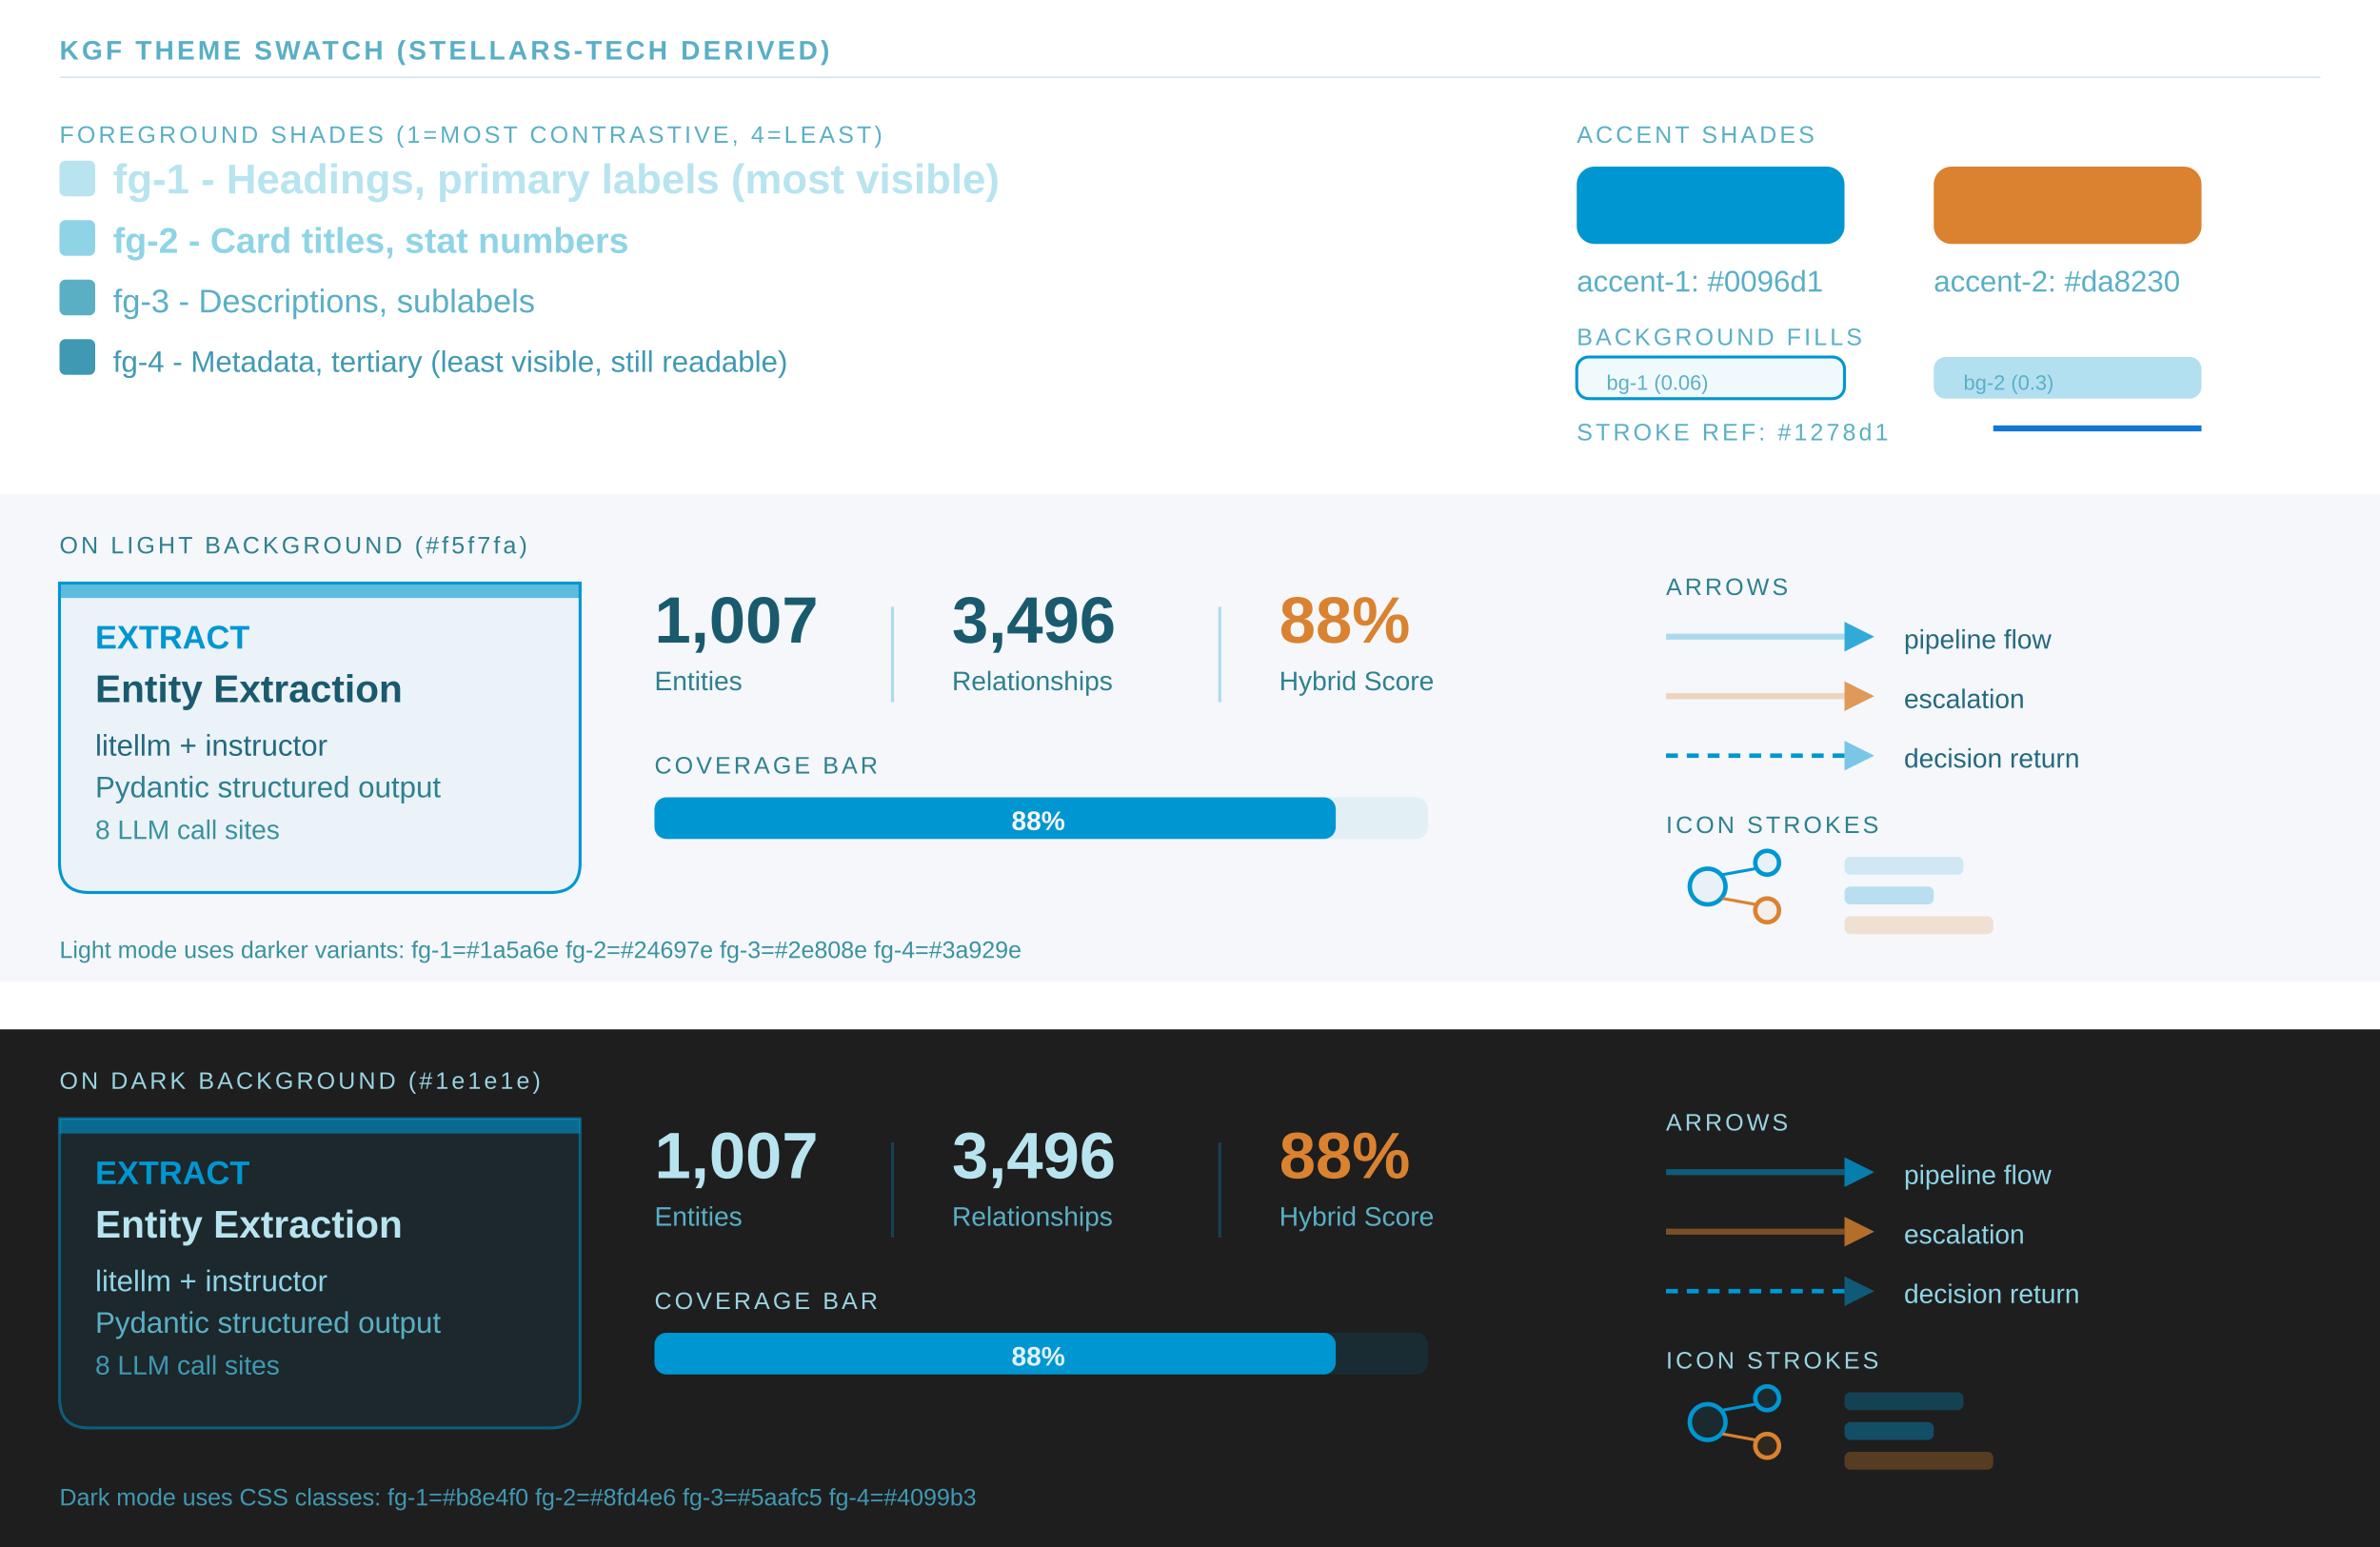
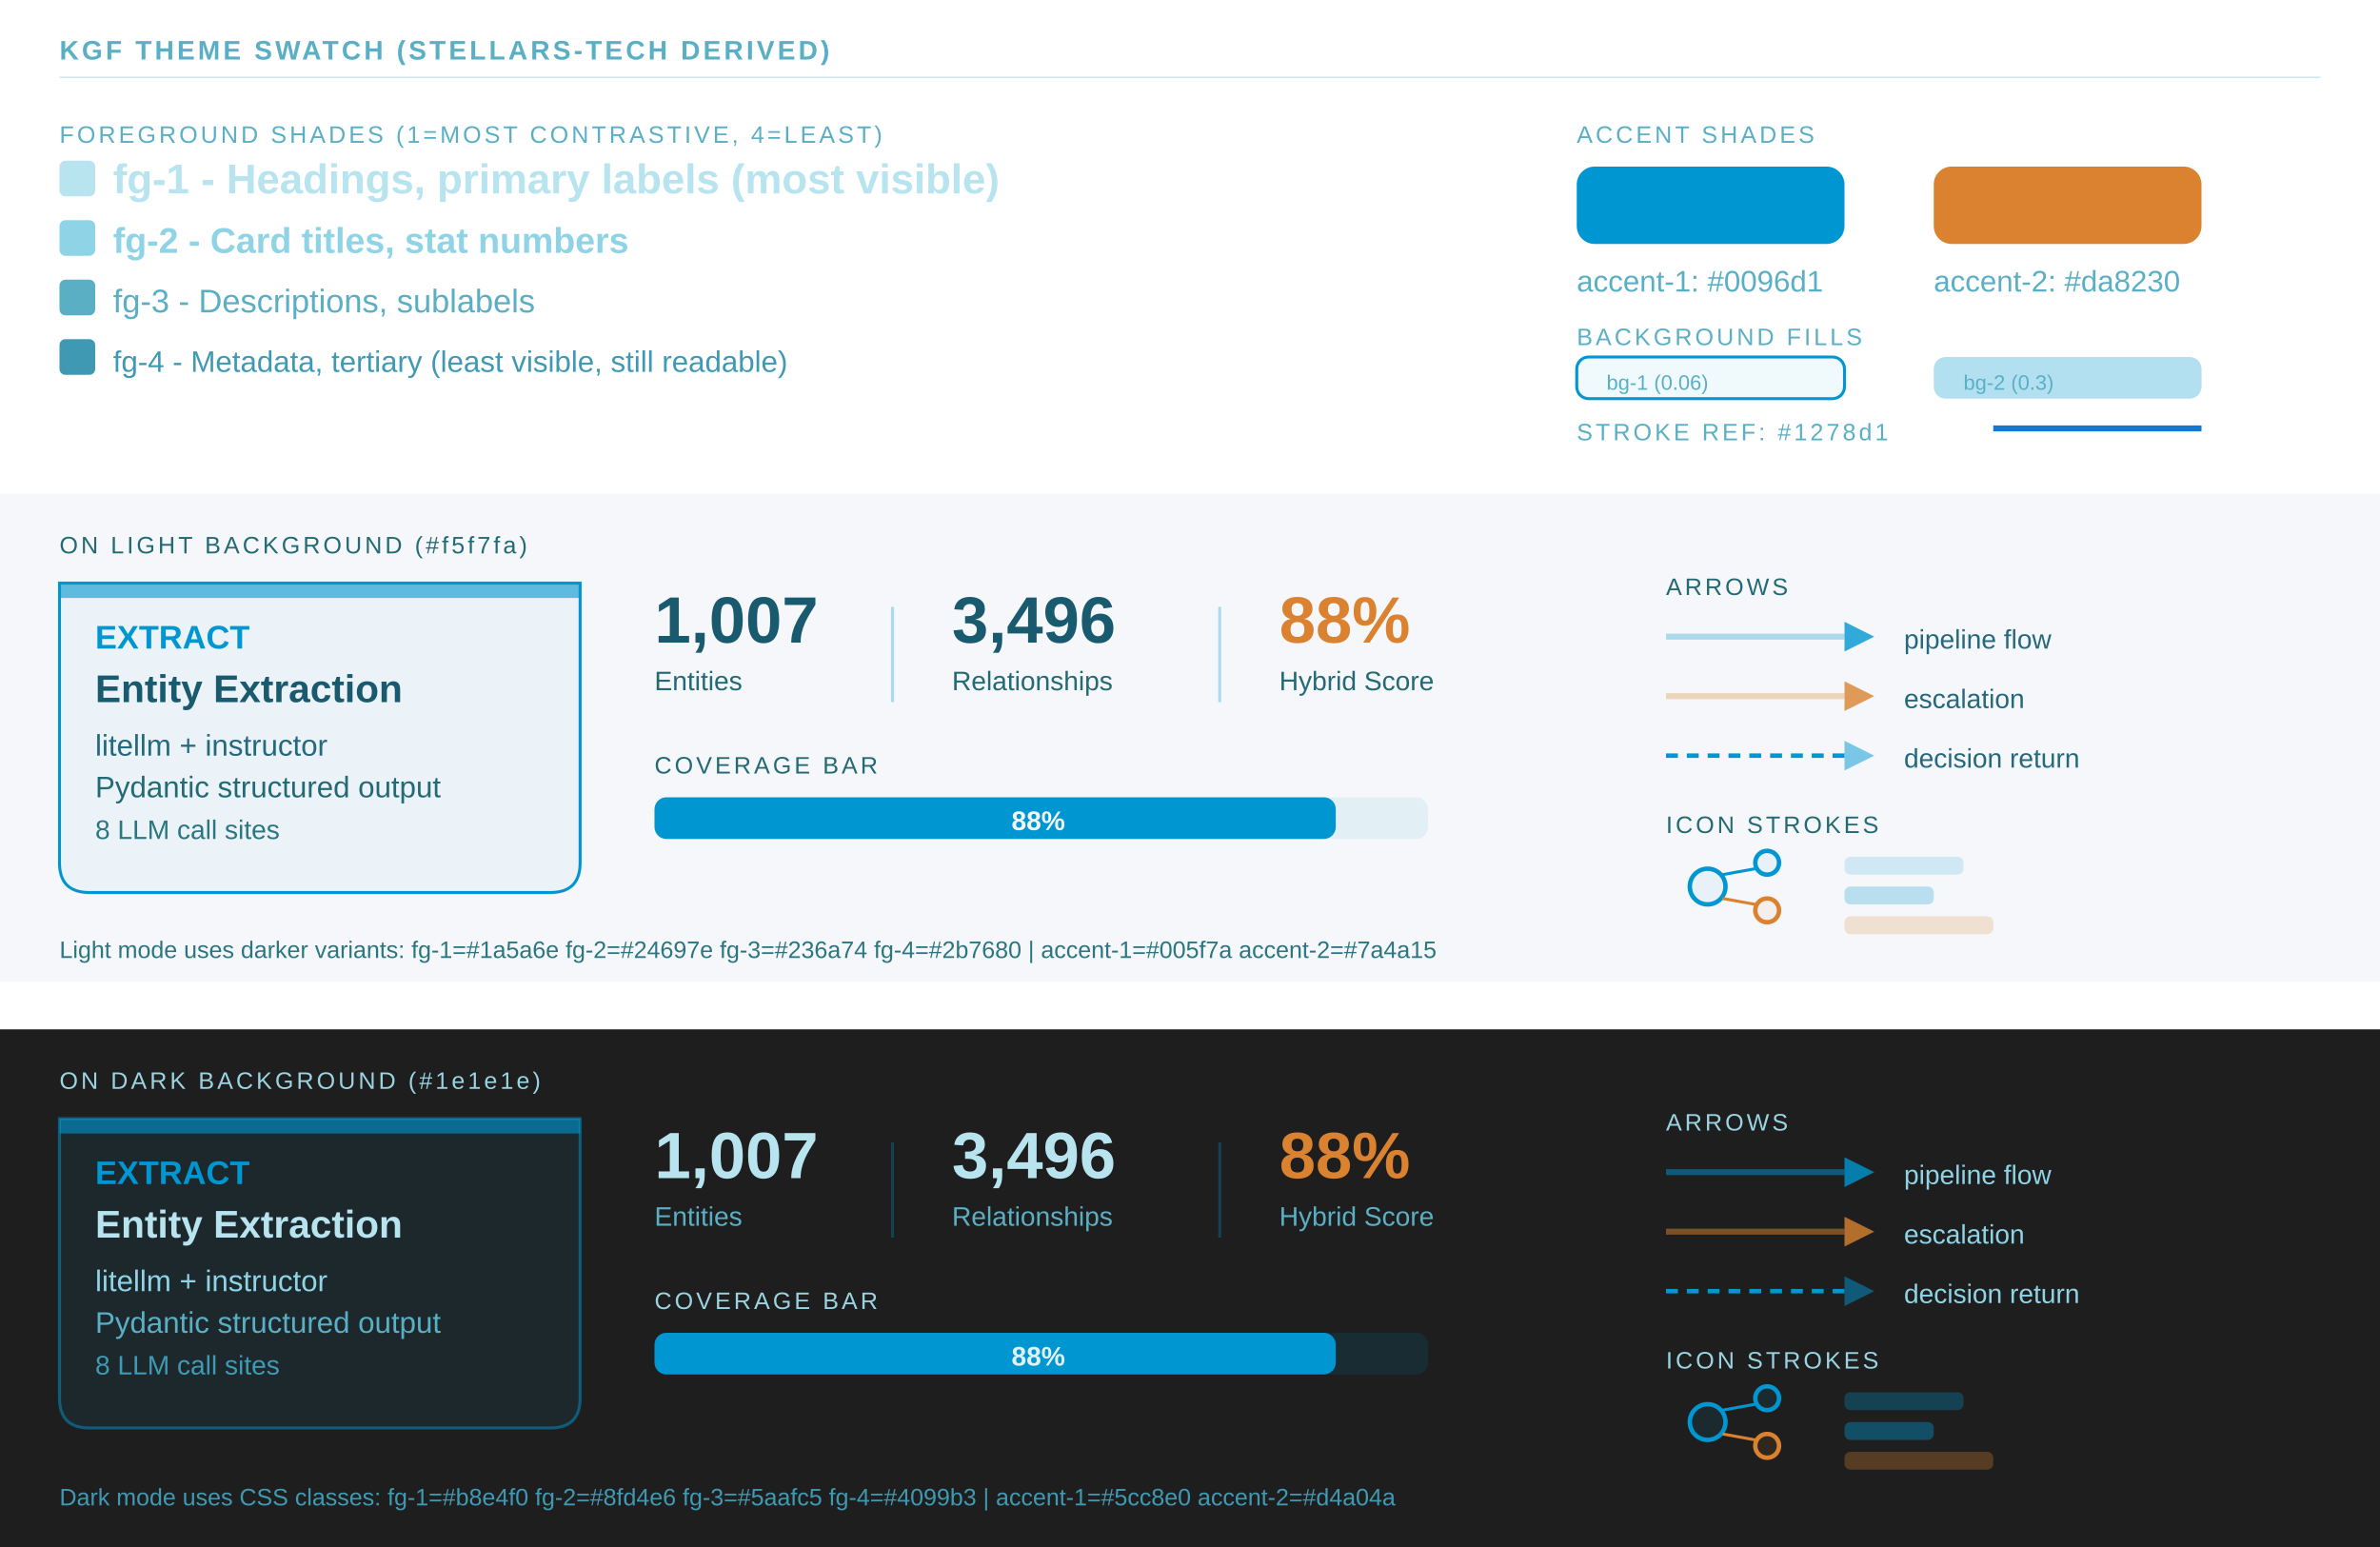
<svg xmlns="http://www.w3.org/2000/svg" viewBox="0 0 800 520">
  <style>
-     .fg-1 { fill: #b8e4f0; }
-     .fg-2 { fill: #8fd4e6; }
-     .fg-3 { fill: #5aafc5; }
-     .fg-4 { fill: #4099b3; }
-     .accent-1 { fill: #0096d1; }
-     .accent-2 { fill: #da8230; }
+     .fg-1 { fill: #1a5a6e; }
+     .fg-2 { fill: #24697e; }
+     .fg-3 { fill: #236a74; }
+     .fg-4 { fill: #2b7680; }
+     .accent-1 { fill: #005f7a; }
+     .accent-2 { fill: #7a4a15; }
    .on-fill { fill: #e0f2f7; }
    @media (prefers-color-scheme: dark) {
      .fg-1 { fill: #b8e4f0; }
      .fg-2 { fill: #8fd4e6; }
      .fg-3 { fill: #5aafc5; }
      .fg-4 { fill: #4099b3; }
+       .accent-1 { fill: #5cc8e0; }
+       .accent-2 { fill: #d4a04a; }
      .on-fill { fill: #e0f2f7; }
    }
  </style>
  <g id="guide-grid" display="none">
    <line x1="0" y1="0" x2="800" y2="0" stroke="red" stroke-width="0.5" />
    <line x1="400" y1="0" x2="400" y2="520" stroke="red" stroke-width="0.5" />
    <line x1="0" y1="520" x2="800" y2="520" stroke="red" stroke-width="0.5" />
  </g>
  <g id="palette-ref">
    <text x="20" y="20" font-family="Segoe UI, Arial, sans-serif" font-size="9" font-weight="600" fill="#5aafc5" letter-spacing="1">KGF THEME SWATCH (STELLARS-TECH DERIVED)</text>
    <line x1="20" y1="26" x2="780" y2="26" stroke="#5aafc5" stroke-width="0.5" opacity="0.3" />
    <text x="20" y="48" font-family="Segoe UI, Arial, sans-serif" font-size="8" fill="#5aafc5" letter-spacing="1">FOREGROUND SHADES (1=MOST CONTRASTIVE, 4=LEAST)</text>
    <rect x="20" y="54" width="12" height="12" rx="2" fill="#b8e4f0" />
    <text x="38" y="65" font-family="Segoe UI, Arial, sans-serif" font-size="14" font-weight="700" fill="#b8e4f0">fg-1 - Headings, primary labels (most visible)</text>
    <rect x="20" y="74" width="12" height="12" rx="2" fill="#8fd4e6" />
    <text x="38" y="85" font-family="Segoe UI, Arial, sans-serif" font-size="12" font-weight="600" fill="#8fd4e6">fg-2 - Card titles, stat numbers</text>
    <rect x="20" y="94" width="12" height="12" rx="2" fill="#5aafc5" />
    <text x="38" y="105" font-family="Segoe UI, Arial, sans-serif" font-size="11" fill="#5aafc5">fg-3 - Descriptions, sublabels</text>
    <rect x="20" y="114" width="12" height="12" rx="2" fill="#4099b3" />
    <text x="38" y="125" font-family="Segoe UI, Arial, sans-serif" font-size="10" fill="#4099b3">fg-4 - Metadata, tertiary (least visible, still readable)</text>
    <text x="530" y="48" font-family="Segoe UI, Arial, sans-serif" font-size="8" fill="#5aafc5" letter-spacing="1">ACCENT SHADES</text>
    <rect x="530" y="56" width="90" height="26" rx="6" fill="#0096d1" />
    <text x="530" y="98" font-family="Segoe UI, Arial, sans-serif" font-size="10" fill="#5aafc5">accent-1: #0096d1</text>
    <rect x="650" y="56" width="90" height="26" rx="6" fill="#da8230" />
    <text x="650" y="98" font-family="Segoe UI, Arial, sans-serif" font-size="10" fill="#5aafc5">accent-2: #da8230</text>
    <text x="530" y="116" font-family="Segoe UI, Arial, sans-serif" font-size="8" fill="#5aafc5" letter-spacing="1">BACKGROUND FILLS</text>
    <rect x="530" y="120" width="90" height="14" rx="4" fill="#0096d1" fill-opacity="0.06" stroke="#0096d1" stroke-width="1" />
    <text x="540" y="131" font-family="Segoe UI, Arial, sans-serif" font-size="7" fill="#5aafc5">bg-1 (0.06)</text>
    <rect x="650" y="120" width="90" height="14" rx="4" fill="#0096d1" opacity="0.3" />
    <text x="660" y="131" font-family="Segoe UI, Arial, sans-serif" font-size="7" fill="#5aafc5">bg-2 (0.3)</text>
    <text x="530" y="148" font-family="Segoe UI, Arial, sans-serif" font-size="8" fill="#5aafc5" letter-spacing="1">STROKE REF: #1278d1</text>
    <line x1="670" y1="144" x2="740" y2="144" stroke="#1278d1" stroke-width="2" />
  </g>
  <g id="light-strip">
    <rect x="0" y="166" width="800" height="164" fill="#f5f7fa" />
-     <text x="20" y="186" font-family="Segoe UI, Arial, sans-serif" font-size="8" fill="#2e808e" letter-spacing="1">ON LIGHT BACKGROUND (#f5f7fa)</text>
+     <text x="20" y="186" font-family="Segoe UI, Arial, sans-serif" font-size="8" fill="#236a74" letter-spacing="1">ON LIGHT BACKGROUND (#f5f7fa)</text>
    <g id="card-light">
      <path d="M20,196 H195 V290 Q195,300 185,300 H30 Q20,300 20,290 Z" fill="#0096d1" opacity="0.04" />
      <path d="M20,196 H195 V290 Q195,300 185,300 H30 Q20,300 20,290 Z" fill="none" stroke="#0096d1" stroke-width="1" />
      <rect x="20" y="196" width="175" height="5" fill="#0096d1" opacity="0.6" />
      <text x="32" y="218" font-family="Segoe UI, Arial, sans-serif" font-size="11" font-weight="600" fill="#0096d1">EXTRACT</text>
      <text x="32" y="236" font-family="Segoe UI, Arial, sans-serif" font-size="13" font-weight="700" fill="#1a5a6e">Entity Extraction</text>
      <text x="32" y="254" font-family="Segoe UI, Arial, sans-serif" font-size="10" fill="#24697e">litellm + instructor</text>
-       <text x="32" y="268" font-family="Segoe UI, Arial, sans-serif" font-size="10" fill="#2e808e">Pydantic structured output</text>
-       <text x="32" y="282" font-family="Segoe UI, Arial, sans-serif" font-size="9" fill="#3a929e">8 LLM call sites</text>
+       <text x="32" y="268" font-family="Segoe UI, Arial, sans-serif" font-size="10" fill="#236a74">Pydantic structured output</text>
+       <text x="32" y="282" font-family="Segoe UI, Arial, sans-serif" font-size="9" fill="#2b7680">8 LLM call sites</text>
    </g>
    <g id="stats-light">
      <text x="220" y="216" font-family="Segoe UI, Arial, sans-serif" font-size="22" font-weight="700" fill="#1a5a6e">1,007</text>
-       <text x="220" y="232" font-family="Segoe UI, Arial, sans-serif" font-size="9" fill="#2e808e">Entities</text>
+       <text x="220" y="232" font-family="Segoe UI, Arial, sans-serif" font-size="9" fill="#236a74">Entities</text>
      <line x1="300" y1="204" x2="300" y2="236" stroke="#0096d1" stroke-width="1" opacity="0.3" />
      <text x="320" y="216" font-family="Segoe UI, Arial, sans-serif" font-size="22" font-weight="700" fill="#1a5a6e">3,496</text>
-       <text x="320" y="232" font-family="Segoe UI, Arial, sans-serif" font-size="9" fill="#2e808e">Relationships</text>
+       <text x="320" y="232" font-family="Segoe UI, Arial, sans-serif" font-size="9" fill="#236a74">Relationships</text>
      <line x1="410" y1="204" x2="410" y2="236" stroke="#0096d1" stroke-width="1" opacity="0.3" />
      <text x="430" y="216" font-family="Segoe UI, Arial, sans-serif" font-size="22" font-weight="700" fill="#da8230">88%</text>
-       <text x="430" y="232" font-family="Segoe UI, Arial, sans-serif" font-size="9" fill="#2e808e">Hybrid Score</text>
+       <text x="430" y="232" font-family="Segoe UI, Arial, sans-serif" font-size="9" fill="#236a74">Hybrid Score</text>
    </g>
    <g id="arrows-light">
-       <text x="560" y="200" font-family="Segoe UI, Arial, sans-serif" font-size="8" fill="#2e808e" letter-spacing="1">ARROWS</text>
+       <text x="560" y="200" font-family="Segoe UI, Arial, sans-serif" font-size="8" fill="#236a74" letter-spacing="1">ARROWS</text>
      <line x1="560" y1="214" x2="620" y2="214" stroke="#0096d1" stroke-width="2" opacity="0.3" />
      <polygon points="620,209 630,214 620,219" fill="#0096d1" opacity="0.8" />
      <text x="640" y="218" font-family="Segoe UI, Arial, sans-serif" font-size="9" fill="#24697e">pipeline flow</text>
      <line x1="560" y1="234" x2="620" y2="234" stroke="#da8230" stroke-width="2" opacity="0.3" />
      <polygon points="620,229 630,234 620,239" fill="#da8230" opacity="0.8" />
      <text x="640" y="238" font-family="Segoe UI, Arial, sans-serif" font-size="9" fill="#24697e">escalation</text>
      <line x1="560" y1="254" x2="620" y2="254" stroke="#0096d1" stroke-width="1.5" stroke-dasharray="4,3" />
      <polygon points="620,249 630,254 620,259" fill="#0096d1" opacity="0.5" />
      <text x="640" y="258" font-family="Segoe UI, Arial, sans-serif" font-size="9" fill="#24697e">decision return</text>
    </g>
    <g id="icons-light">
-       <text x="560" y="280" font-family="Segoe UI, Arial, sans-serif" font-size="8" fill="#2e808e" letter-spacing="1">ICON STROKES</text>
+       <text x="560" y="280" font-family="Segoe UI, Arial, sans-serif" font-size="8" fill="#236a74" letter-spacing="1">ICON STROKES</text>
      <circle cx="574" cy="298" r="6" fill="#0096d1" fill-opacity="0.06" stroke="#0096d1" stroke-width="1.5" />
      <circle cx="594" cy="290" r="4" fill="#0096d1" fill-opacity="0.06" stroke="#0096d1" stroke-width="1.5" />
      <line x1="579" y1="294" x2="590" y2="292" stroke="#0096d1" stroke-width="1" />
      <circle cx="594" cy="306" r="4" fill="#da8230" fill-opacity="0.06" stroke="#da8230" stroke-width="1.5" />
      <line x1="579" y1="302" x2="590" y2="304" stroke="#da8230" stroke-width="1" />
      <rect x="620" y="288" width="40" height="6" rx="2" fill="#0096d1" fill-opacity="0.15" />
      <rect x="620" y="298" width="30" height="6" rx="2" fill="#0096d1" fill-opacity="0.25" />
      <rect x="620" y="308" width="50" height="6" rx="2" fill="#da8230" fill-opacity="0.2" />
    </g>
    <g id="coverage-light">
-       <text x="220" y="260" font-family="Segoe UI, Arial, sans-serif" font-size="8" fill="#2e808e" letter-spacing="1">COVERAGE BAR</text>
+       <text x="220" y="260" font-family="Segoe UI, Arial, sans-serif" font-size="8" fill="#236a74" letter-spacing="1">COVERAGE BAR</text>
      <rect x="220" y="268" width="260" height="14" rx="4" fill="#0096d1" fill-opacity="0.08" />
      <rect x="220" y="268" width="229" height="14" rx="4" fill="#0096d1" />
      <text x="340" y="279" font-family="Segoe UI, Arial, sans-serif" font-size="9" font-weight="600" fill="#f5f7fa">88%</text>
    </g>
-     <text x="20" y="322" font-family="Segoe UI, Arial, sans-serif" font-size="8" fill="#3a929e">Light mode uses darker variants: fg-1=#1a5a6e fg-2=#24697e fg-3=#2e808e fg-4=#3a929e</text>
+     <text x="20" y="322" font-family="Segoe UI, Arial, sans-serif" font-size="8" fill="#2b7680">Light mode uses darker variants: fg-1=#1a5a6e fg-2=#24697e fg-3=#236a74 fg-4=#2b7680 | accent-1=#005f7a accent-2=#7a4a15</text>
  </g>
  <g id="dark-strip">
    <rect x="0" y="346" width="800" height="174" fill="#1e1e1e" />
    <text x="20" y="366" font-family="Segoe UI, Arial, sans-serif" font-size="8" fill="#9ad4e2" letter-spacing="1">ON DARK BACKGROUND (#1e1e1e)</text>
    <g id="card-dark">
      <path d="M20,376 H195 V470 Q195,480 185,480 H30 Q20,480 20,470 Z" fill="#0096d1" opacity="0.08" />
      <path d="M20,376 H195 V470 Q195,480 185,480 H30 Q20,480 20,470 Z" fill="none" stroke="#0096d1" stroke-width="1" opacity="0.5" />
      <rect x="20" y="376" width="175" height="5" fill="#0096d1" opacity="0.6" />
      <text x="32" y="398" font-family="Segoe UI, Arial, sans-serif" font-size="11" font-weight="600" fill="#0096d1">EXTRACT</text>
      <text x="32" y="416" font-family="Segoe UI, Arial, sans-serif" font-size="13" font-weight="700" fill="#b8e4f0">Entity Extraction</text>
      <text x="32" y="434" font-family="Segoe UI, Arial, sans-serif" font-size="10" fill="#8fd4e6">litellm + instructor</text>
      <text x="32" y="448" font-family="Segoe UI, Arial, sans-serif" font-size="10" fill="#5aafc5">Pydantic structured output</text>
      <text x="32" y="462" font-family="Segoe UI, Arial, sans-serif" font-size="9" fill="#4099b3">8 LLM call sites</text>
    </g>
    <g id="stats-dark">
      <text x="220" y="396" font-family="Segoe UI, Arial, sans-serif" font-size="22" font-weight="700" fill="#b8e4f0">1,007</text>
      <text x="220" y="412" font-family="Segoe UI, Arial, sans-serif" font-size="9" fill="#5aafc5">Entities</text>
      <line x1="300" y1="384" x2="300" y2="416" stroke="#0096d1" stroke-width="1" opacity="0.3" />
      <text x="320" y="396" font-family="Segoe UI, Arial, sans-serif" font-size="22" font-weight="700" fill="#b8e4f0">3,496</text>
      <text x="320" y="412" font-family="Segoe UI, Arial, sans-serif" font-size="9" fill="#5aafc5">Relationships</text>
      <line x1="410" y1="384" x2="410" y2="416" stroke="#0096d1" stroke-width="1" opacity="0.3" />
      <text x="430" y="396" font-family="Segoe UI, Arial, sans-serif" font-size="22" font-weight="700" fill="#da8230">88%</text>
      <text x="430" y="412" font-family="Segoe UI, Arial, sans-serif" font-size="9" fill="#5aafc5">Hybrid Score</text>
    </g>
    <g id="arrows-dark">
      <text x="560" y="380" font-family="Segoe UI, Arial, sans-serif" font-size="8" fill="#9ad4e2" letter-spacing="1">ARROWS</text>
      <line x1="560" y1="394" x2="620" y2="394" stroke="#0096d1" stroke-width="2" opacity="0.5" />
      <polygon points="620,389 630,394 620,399" fill="#0096d1" opacity="0.8" />
      <text x="640" y="398" font-family="Segoe UI, Arial, sans-serif" font-size="9" fill="#8fd4e6">pipeline flow</text>
      <line x1="560" y1="414" x2="620" y2="414" stroke="#da8230" stroke-width="2" opacity="0.5" />
      <polygon points="620,409 630,414 620,419" fill="#da8230" opacity="0.8" />
      <text x="640" y="418" font-family="Segoe UI, Arial, sans-serif" font-size="9" fill="#8fd4e6">escalation</text>
      <line x1="560" y1="434" x2="620" y2="434" stroke="#0096d1" stroke-width="1.5" stroke-dasharray="4,3" />
      <polygon points="620,429 630,434 620,439" fill="#0096d1" opacity="0.5" />
      <text x="640" y="438" font-family="Segoe UI, Arial, sans-serif" font-size="9" fill="#8fd4e6">decision return</text>
    </g>
    <g id="icons-dark">
      <text x="560" y="460" font-family="Segoe UI, Arial, sans-serif" font-size="8" fill="#9ad4e2" letter-spacing="1">ICON STROKES</text>
      <circle cx="574" cy="478" r="6" fill="#0096d1" fill-opacity="0.1" stroke="#0096d1" stroke-width="1.5" />
      <circle cx="594" cy="470" r="4" fill="#0096d1" fill-opacity="0.1" stroke="#0096d1" stroke-width="1.5" />
      <line x1="579" y1="474" x2="590" y2="472" stroke="#0096d1" stroke-width="1" />
      <circle cx="594" cy="486" r="4" fill="#da8230" fill-opacity="0.1" stroke="#da8230" stroke-width="1.5" />
      <line x1="579" y1="482" x2="590" y2="484" stroke="#da8230" stroke-width="1" />
      <rect x="620" y="468" width="40" height="6" rx="2" fill="#0096d1" fill-opacity="0.3" />
      <rect x="620" y="478" width="30" height="6" rx="2" fill="#0096d1" fill-opacity="0.4" />
      <rect x="620" y="488" width="50" height="6" rx="2" fill="#da8230" fill-opacity="0.3" />
    </g>
    <g id="coverage-dark">
      <text x="220" y="440" font-family="Segoe UI, Arial, sans-serif" font-size="8" fill="#9ad4e2" letter-spacing="1">COVERAGE BAR</text>
      <rect x="220" y="448" width="260" height="14" rx="4" fill="#0096d1" fill-opacity="0.12" />
      <rect x="220" y="448" width="229" height="14" rx="4" fill="#0096d1" />
      <text x="340" y="459" font-family="Segoe UI, Arial, sans-serif" font-size="9" font-weight="600" fill="#e0f2f7">88%</text>
    </g>
-     <text x="20" y="506" font-family="Segoe UI, Arial, sans-serif" font-size="8" fill="#4099b3">Dark mode uses CSS classes: fg-1=#b8e4f0 fg-2=#8fd4e6 fg-3=#5aafc5 fg-4=#4099b3</text>
+     <text x="20" y="506" font-family="Segoe UI, Arial, sans-serif" font-size="8" fill="#4099b3">Dark mode uses CSS classes: fg-1=#b8e4f0 fg-2=#8fd4e6 fg-3=#5aafc5 fg-4=#4099b3 | accent-1=#5cc8e0 accent-2=#d4a04a</text>
  </g>
</svg>
